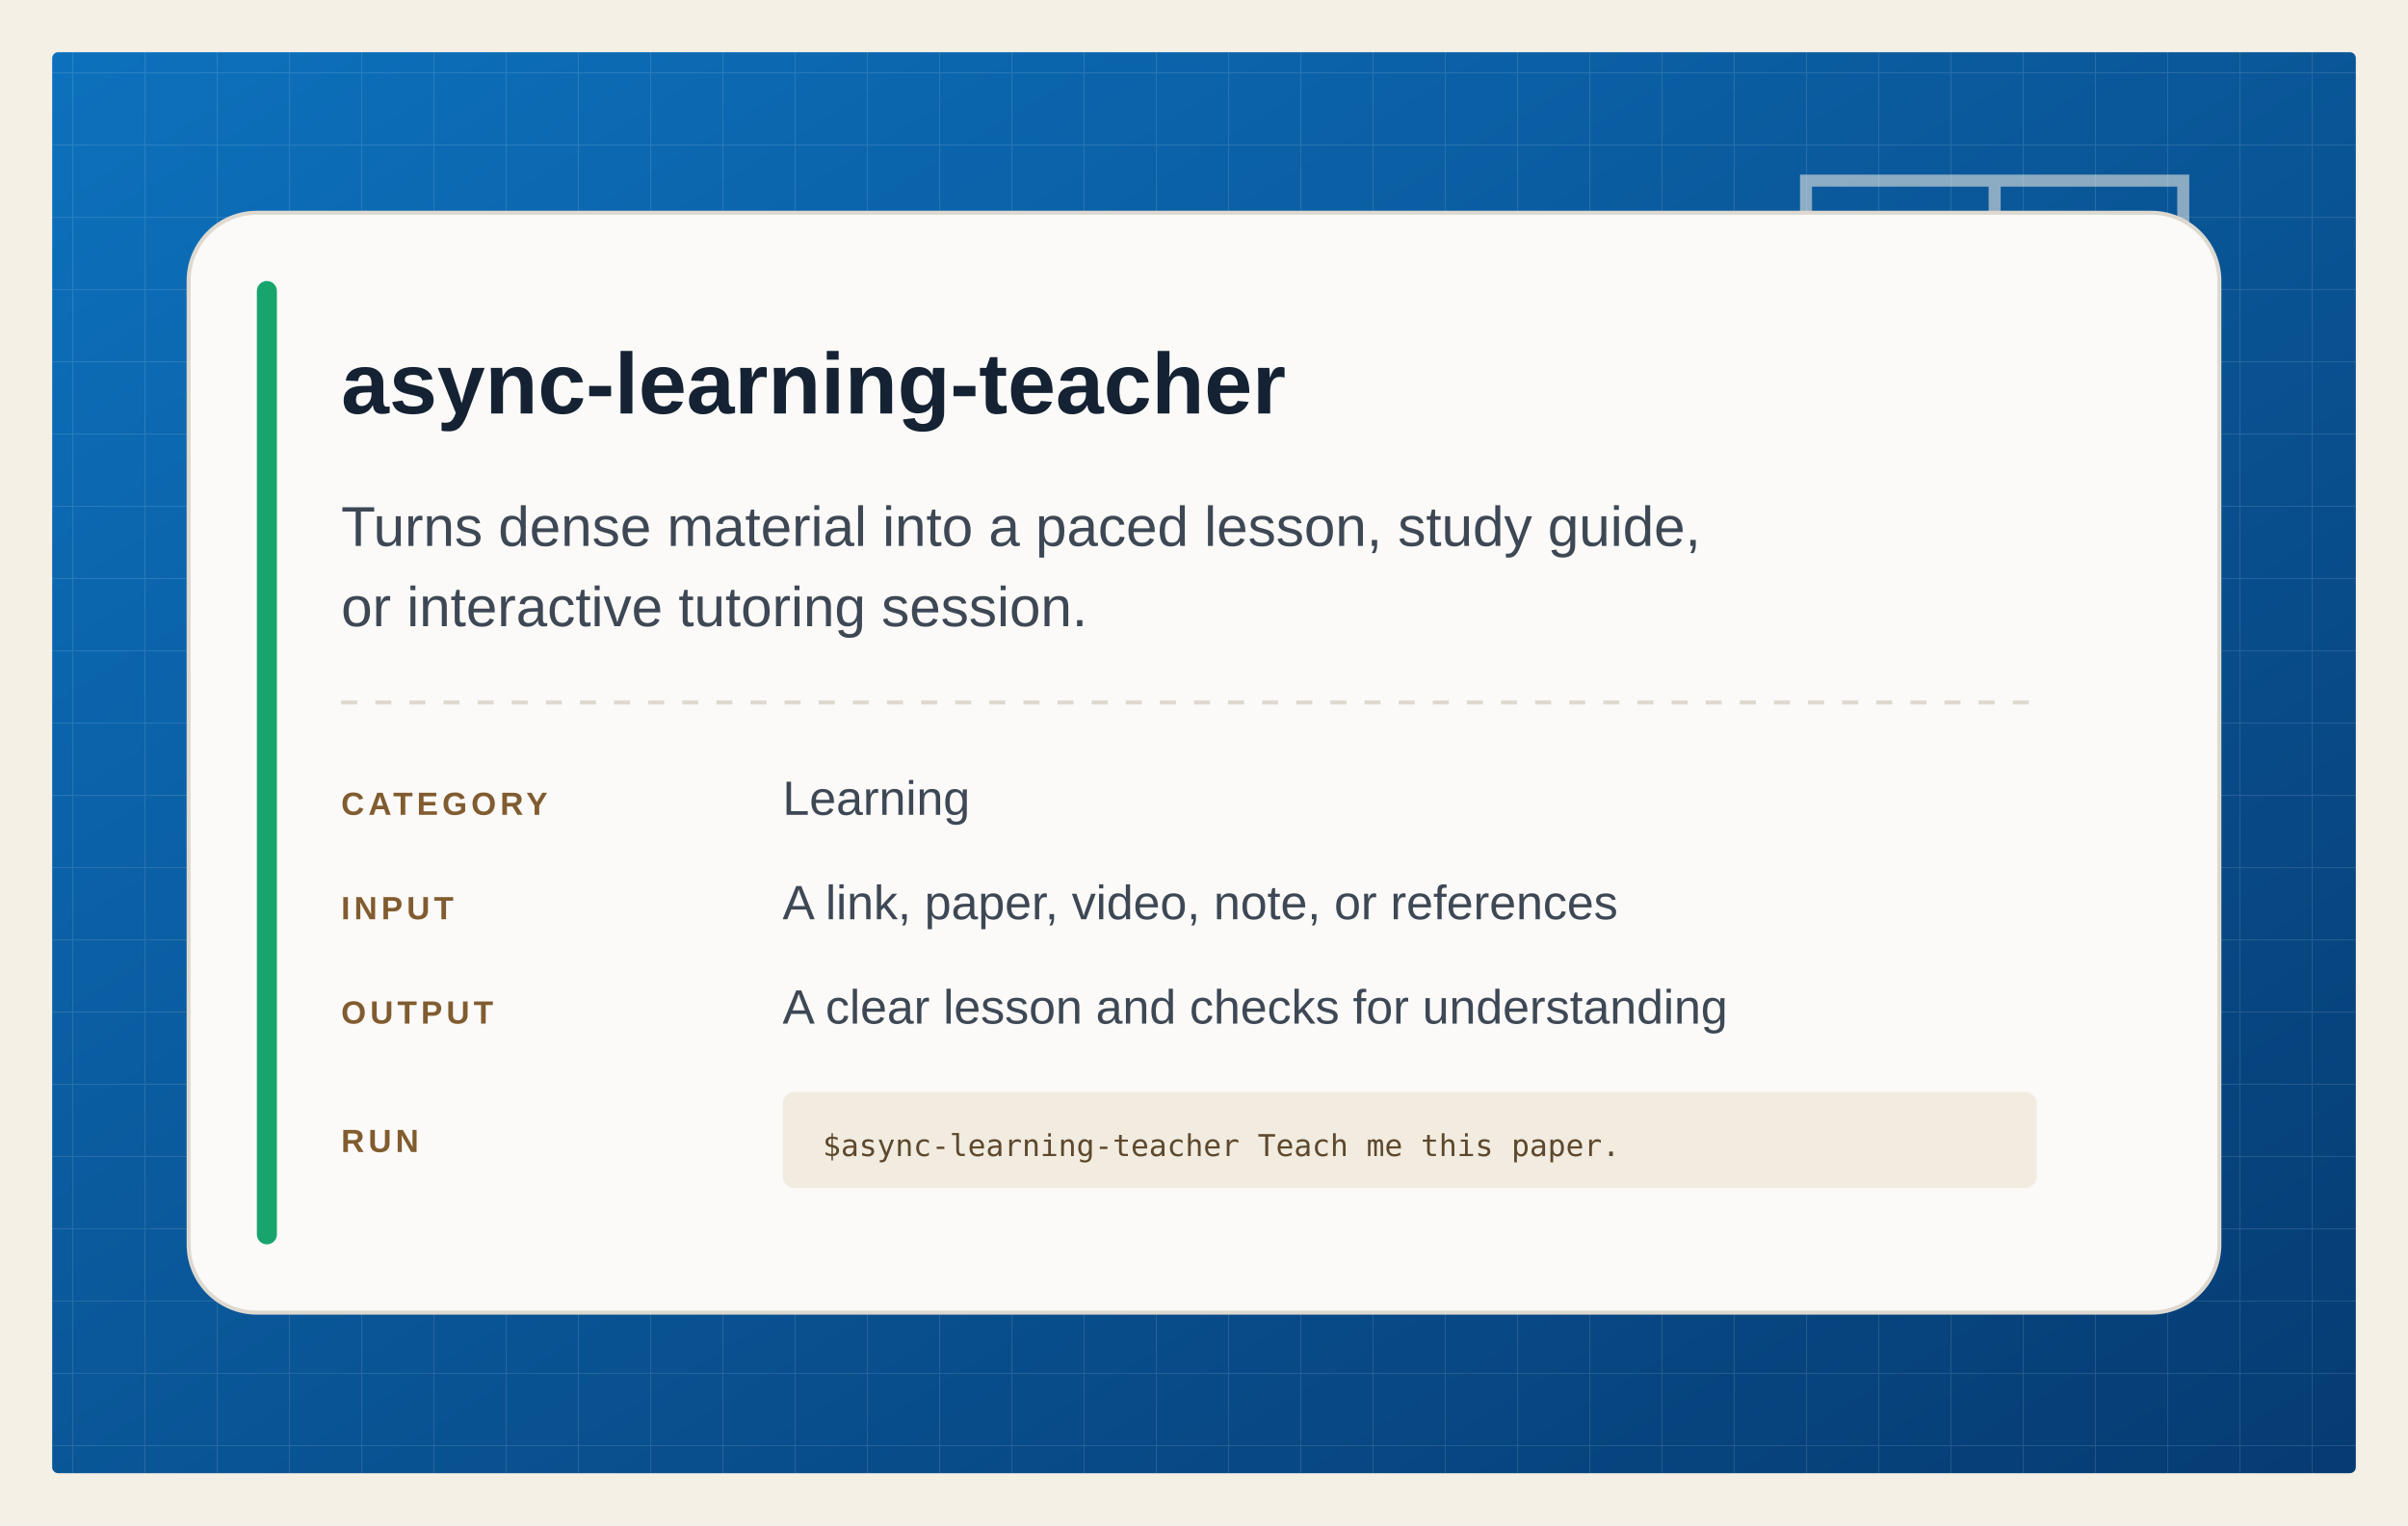
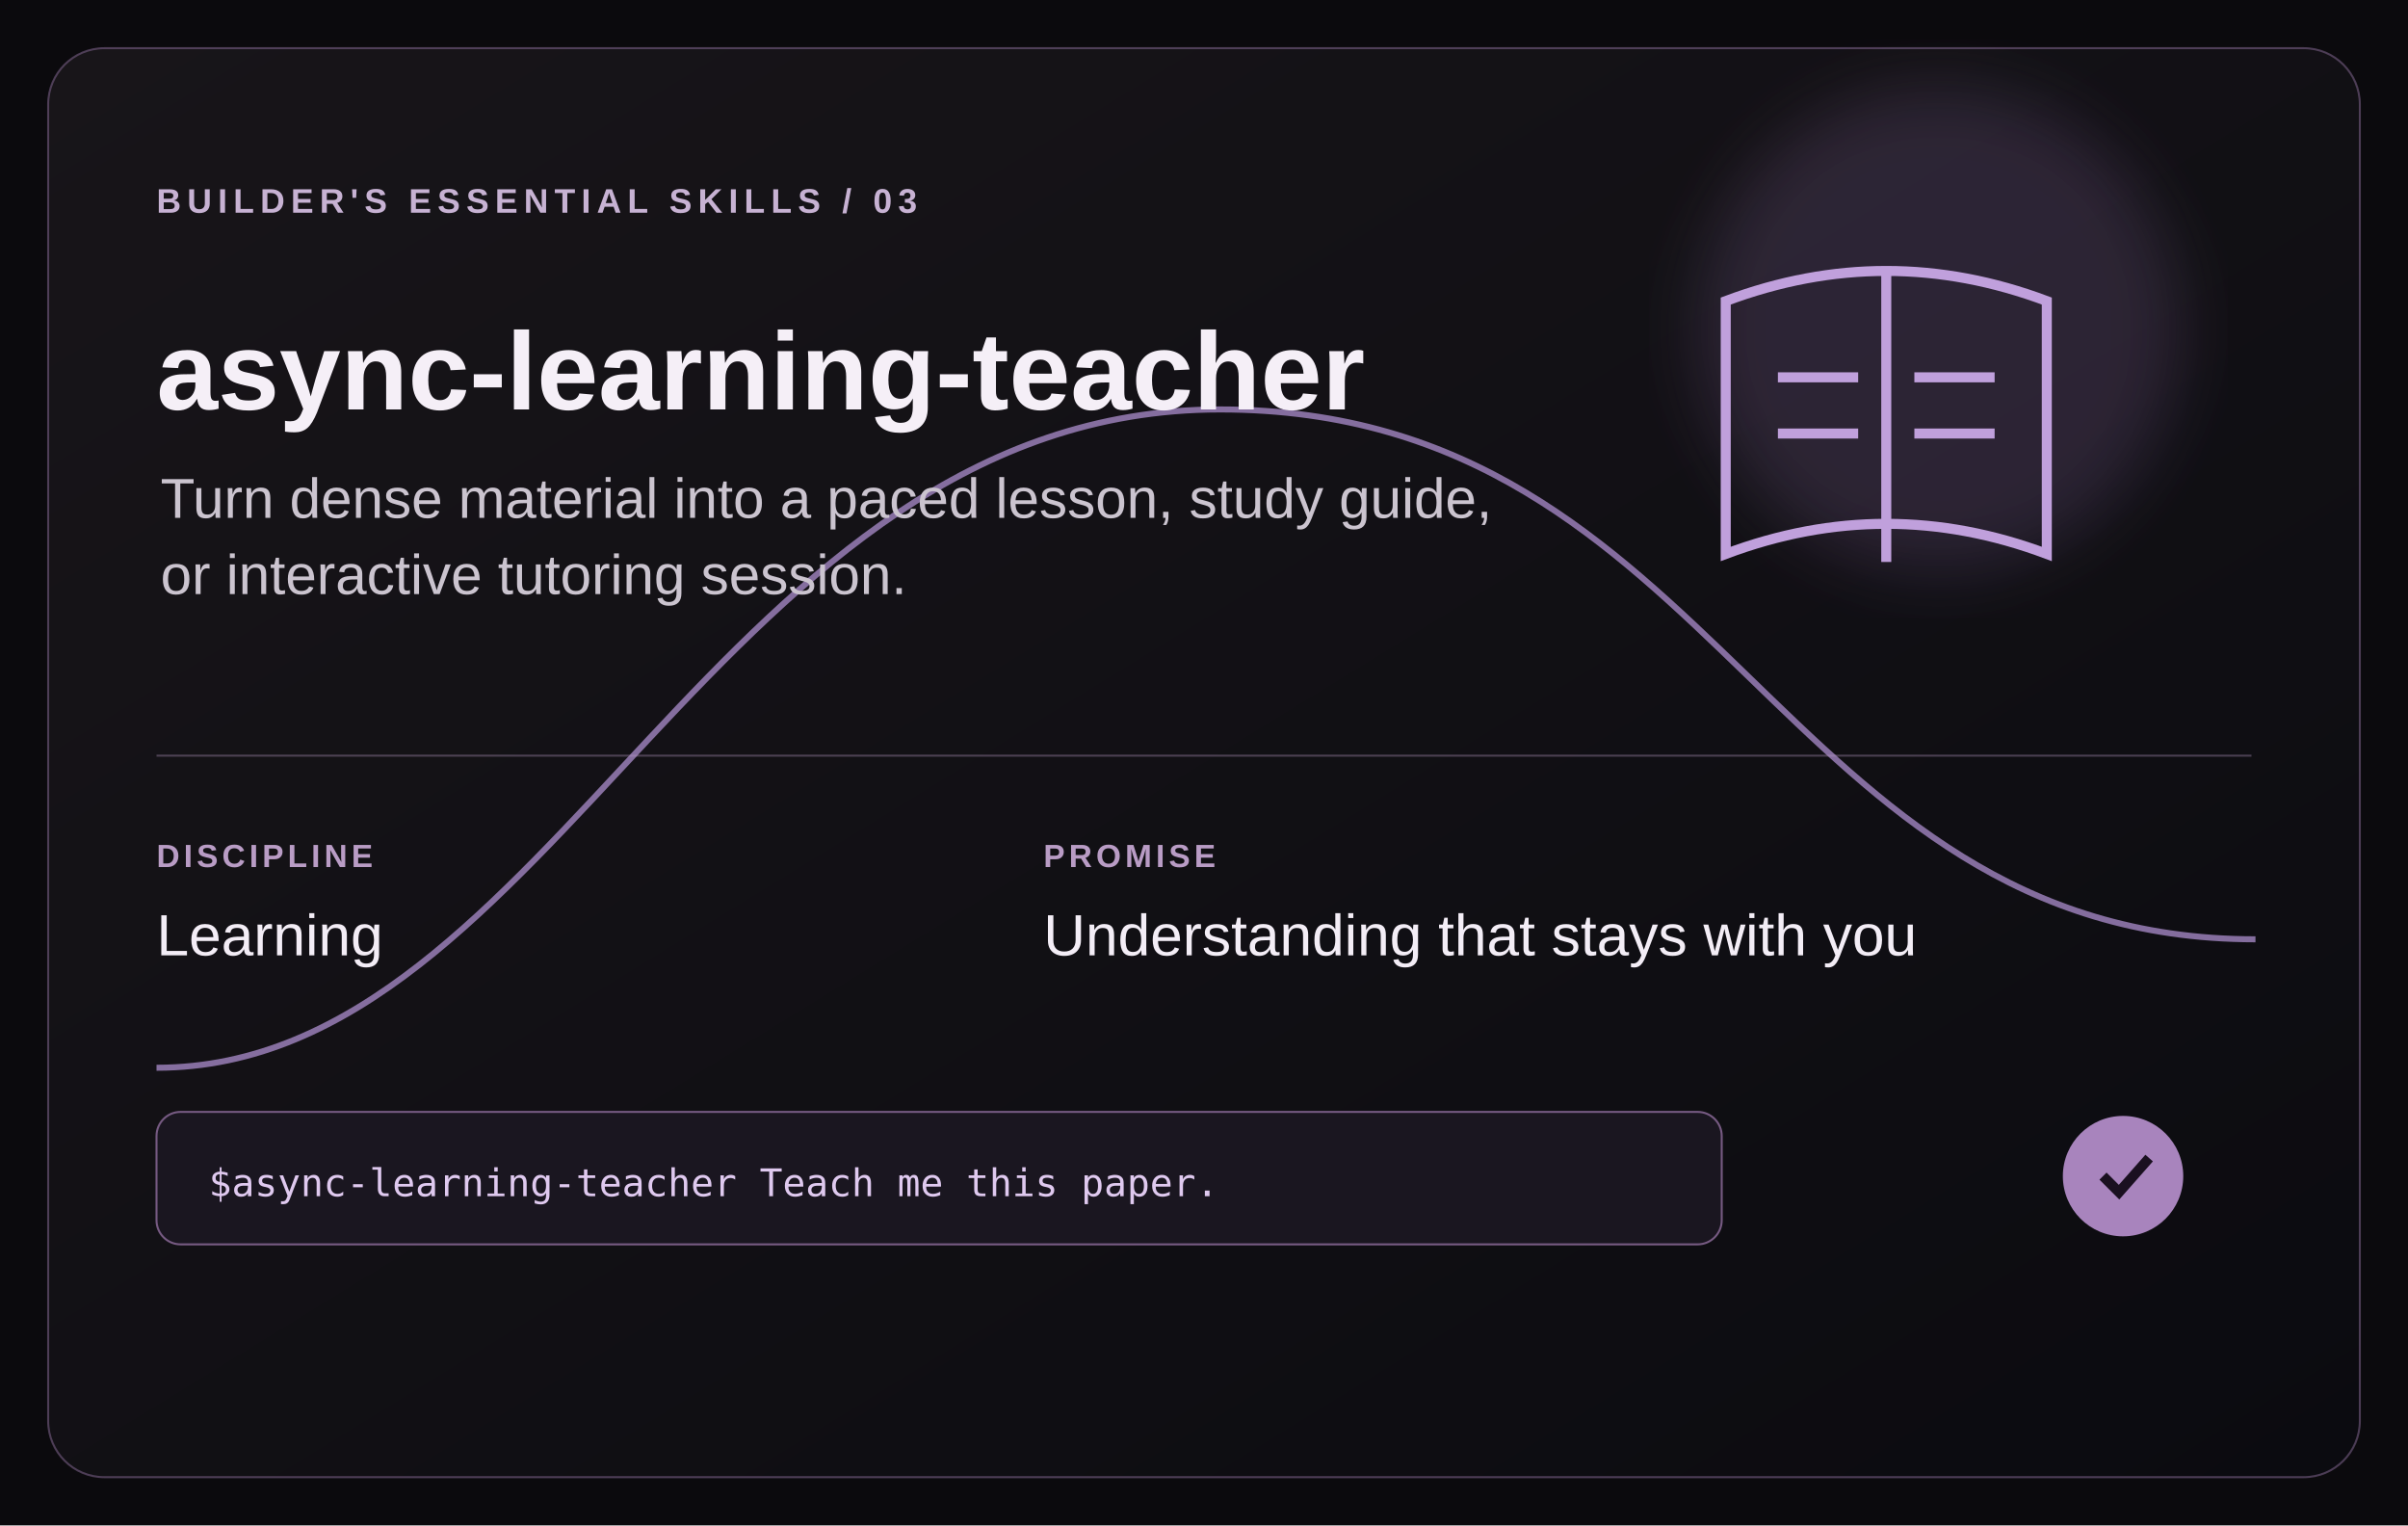
<svg xmlns="http://www.w3.org/2000/svg" viewBox="0 0 1200 760" role="img" aria-labelledby="title desc">
  <defs>
    <linearGradient id="bg" x1="0" y1="0" x2="1" y2="1">
-       <stop stop-color="#0d71bd" />
-       <stop offset="1" stop-color="#063b72" />
+       <stop stop-color="#181519" />
+       <stop offset="1" stop-color="#0b0b10" />
    </linearGradient>
-     <pattern id="grid" width="36" height="36" patternUnits="userSpaceOnUse">
-       <path d="M36 0H0V36" fill="none" stroke="#fff" stroke-opacity=".12" stroke-width="1" />
-     </pattern>
+     <filter id="glow">
+       <feGaussianBlur stdDeviation="16" />
+     </filter>
  </defs>
-   <rect width="1200" height="760" fill="#f5f0e6" />
-   <rect x="26" y="26" width="1148" height="708" rx="3" fill="url(#bg)" />
-   <rect x="26" y="26" width="1148" height="708" fill="url(#grid)" />
-   <path d="M900 90h188v174H900zM994 90v174M920 128h55M1014 128h55M920 172h55M1014 172h55" fill="none" stroke="#f5f0e6" stroke-opacity=".55" stroke-width="6" />
-   <rect x="94" y="106" width="1012" height="548" rx="34" fill="#fbfaf8" stroke="#ded9d0" stroke-width="2" />
-   <rect x="128" y="140" width="10" height="480" rx="5" fill="#18a56d" />
-   <text x="170" y="206" fill="#142233" font-family="Arial, Helvetica, sans-serif" font-size="43" font-weight="700">async-learning-teacher</text>
-   <text x="170" y="272" fill="#3e4855" font-family="Arial, Helvetica, sans-serif" font-size="28">Turns dense material into a paced lesson, study guide,</text>
-   <text x="170" y="312" fill="#3e4855" font-family="Arial, Helvetica, sans-serif" font-size="28">or interactive tutoring session.</text>
-   <path d="M170 350h850" stroke="#ded9d0" stroke-width="2" stroke-dasharray="8 9" />
-   <g font-family="Arial, Helvetica, sans-serif">
-     <g fill="#815c30" font-size="16" font-weight="700" letter-spacing="2">
-       <text x="170" y="406">CATEGORY</text>
-       <text x="170" y="458">INPUT</text>
-       <text x="170" y="510">OUTPUT</text>
-       <text x="170" y="574">RUN</text>
-     </g>
-     <g fill="#3e4855" font-size="24">
-       <text x="390" y="406">Learning</text>
-       <text x="390" y="458">A link, paper, video, note, or references</text>
-       <text x="390" y="510">A clear lesson and checks for understanding</text>
-     </g>
-     <rect x="390" y="544" width="625" height="48" rx="6" fill="#f1ecdf" />
-     <text x="410" y="576" fill="#5e482d" font-family="monospace" font-size="15">$async-learning-teacher Teach me this paper.</text>
+   <rect width="1200" height="760" fill="#0b0a0d" />
+   <rect x="24" y="24" width="1152" height="712" rx="28" fill="url(#bg)" stroke="#765d84" stroke-opacity=".6" />
+   <circle cx="966" cy="164" r="120" fill="#9875b5" fill-opacity=".2" filter="url(#glow)" />
+   <path d="M78 532C275 532 359 204 608 204s278 264 516 264" fill="none" stroke="#b292d4" stroke-opacity=".72" stroke-width="3" />
+   <text x="78" y="106" fill="#c7b2d3" font-family="Arial, Helvetica, sans-serif" font-size="17" font-weight="700" letter-spacing="3">BUILDER'S ESSENTIAL SKILLS / 03</text>
+   <text x="78" y="204" fill="#f5eff7" font-family="Arial, Helvetica, sans-serif" font-size="55" font-weight="700">async-learning-teacher</text>
+   <text x="80" y="258" fill="#cbc4cf" font-family="Arial, Helvetica, sans-serif" font-size="28">Turn dense material into a paced lesson, study guide,</text>
+   <text x="80" y="296" fill="#cbc4cf" font-family="Arial, Helvetica, sans-serif" font-size="28">or interactive tutoring session.</text>
+   <g transform="translate(848 112)" fill="none" stroke="#c0a0dc" stroke-width="5">
+     <path d="M12 38q80-30 160 0v126q-80-30-160 0zM92 24v144" />
+     <path d="M38 76h40M38 104h40M106 76h40M106 104h40" />
  </g>
+   <rect x="78" y="376" width="1044" height="1" fill="#b79bc3" fill-opacity=".35" />
+   <text x="78" y="432" fill="#b99cc5" font-family="Arial, Helvetica, sans-serif" font-size="16" font-weight="700" letter-spacing="2">DISCIPLINE</text>
+   <text x="78" y="476" fill="#f3edf6" font-family="Arial, Helvetica, sans-serif" font-size="29">Learning</text>
+   <text x="520" y="432" fill="#b99cc5" font-family="Arial, Helvetica, sans-serif" font-size="16" font-weight="700" letter-spacing="2">PROMISE</text>
+   <text x="520" y="476" fill="#f3edf6" font-family="Arial, Helvetica, sans-serif" font-size="29">Understanding that stays with you</text>
+   <rect x="78" y="554" width="780" height="66" rx="12" fill="#1a1620" stroke="#765a82" />
+   <text x="104" y="596" fill="#dfc9ef" font-family="monospace" font-size="19">$async-learning-teacher Teach me this paper.</text>
+   <circle cx="1058" cy="586" r="30" fill="#a884bd" />
+   <path d="m1048 586 8 8 15-17" fill="none" stroke="#1a1020" stroke-width="5" />
</svg>
